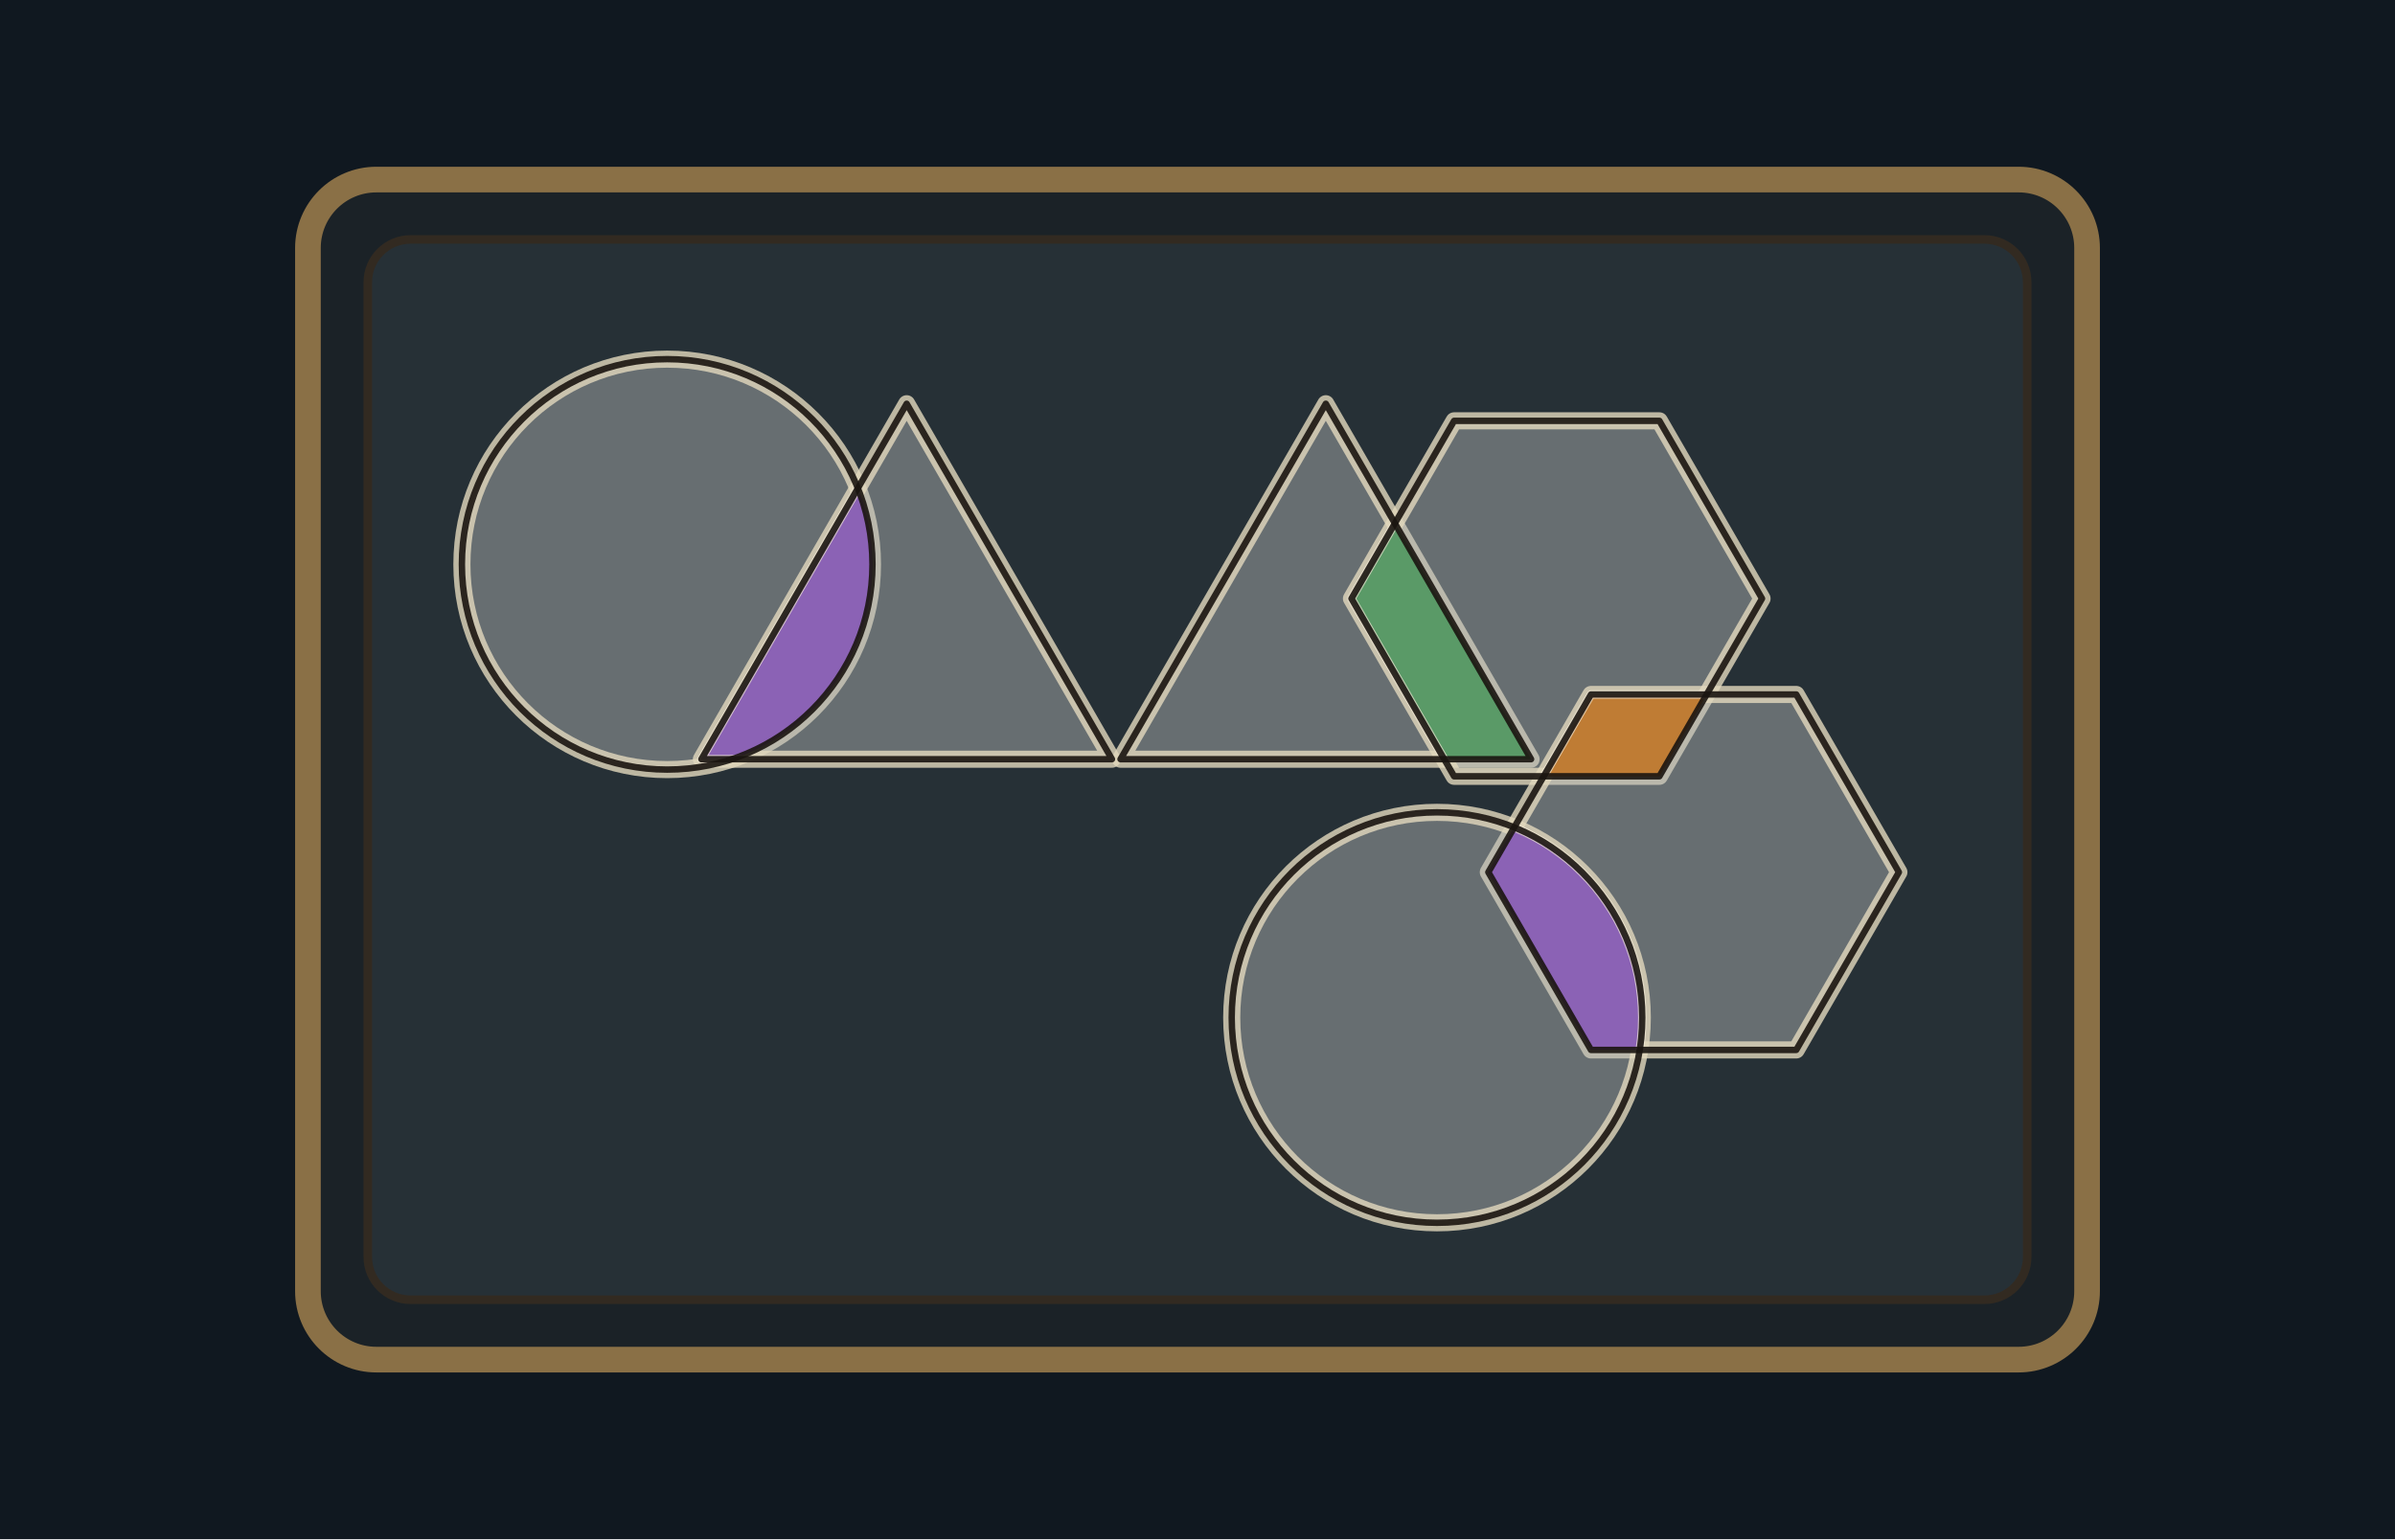
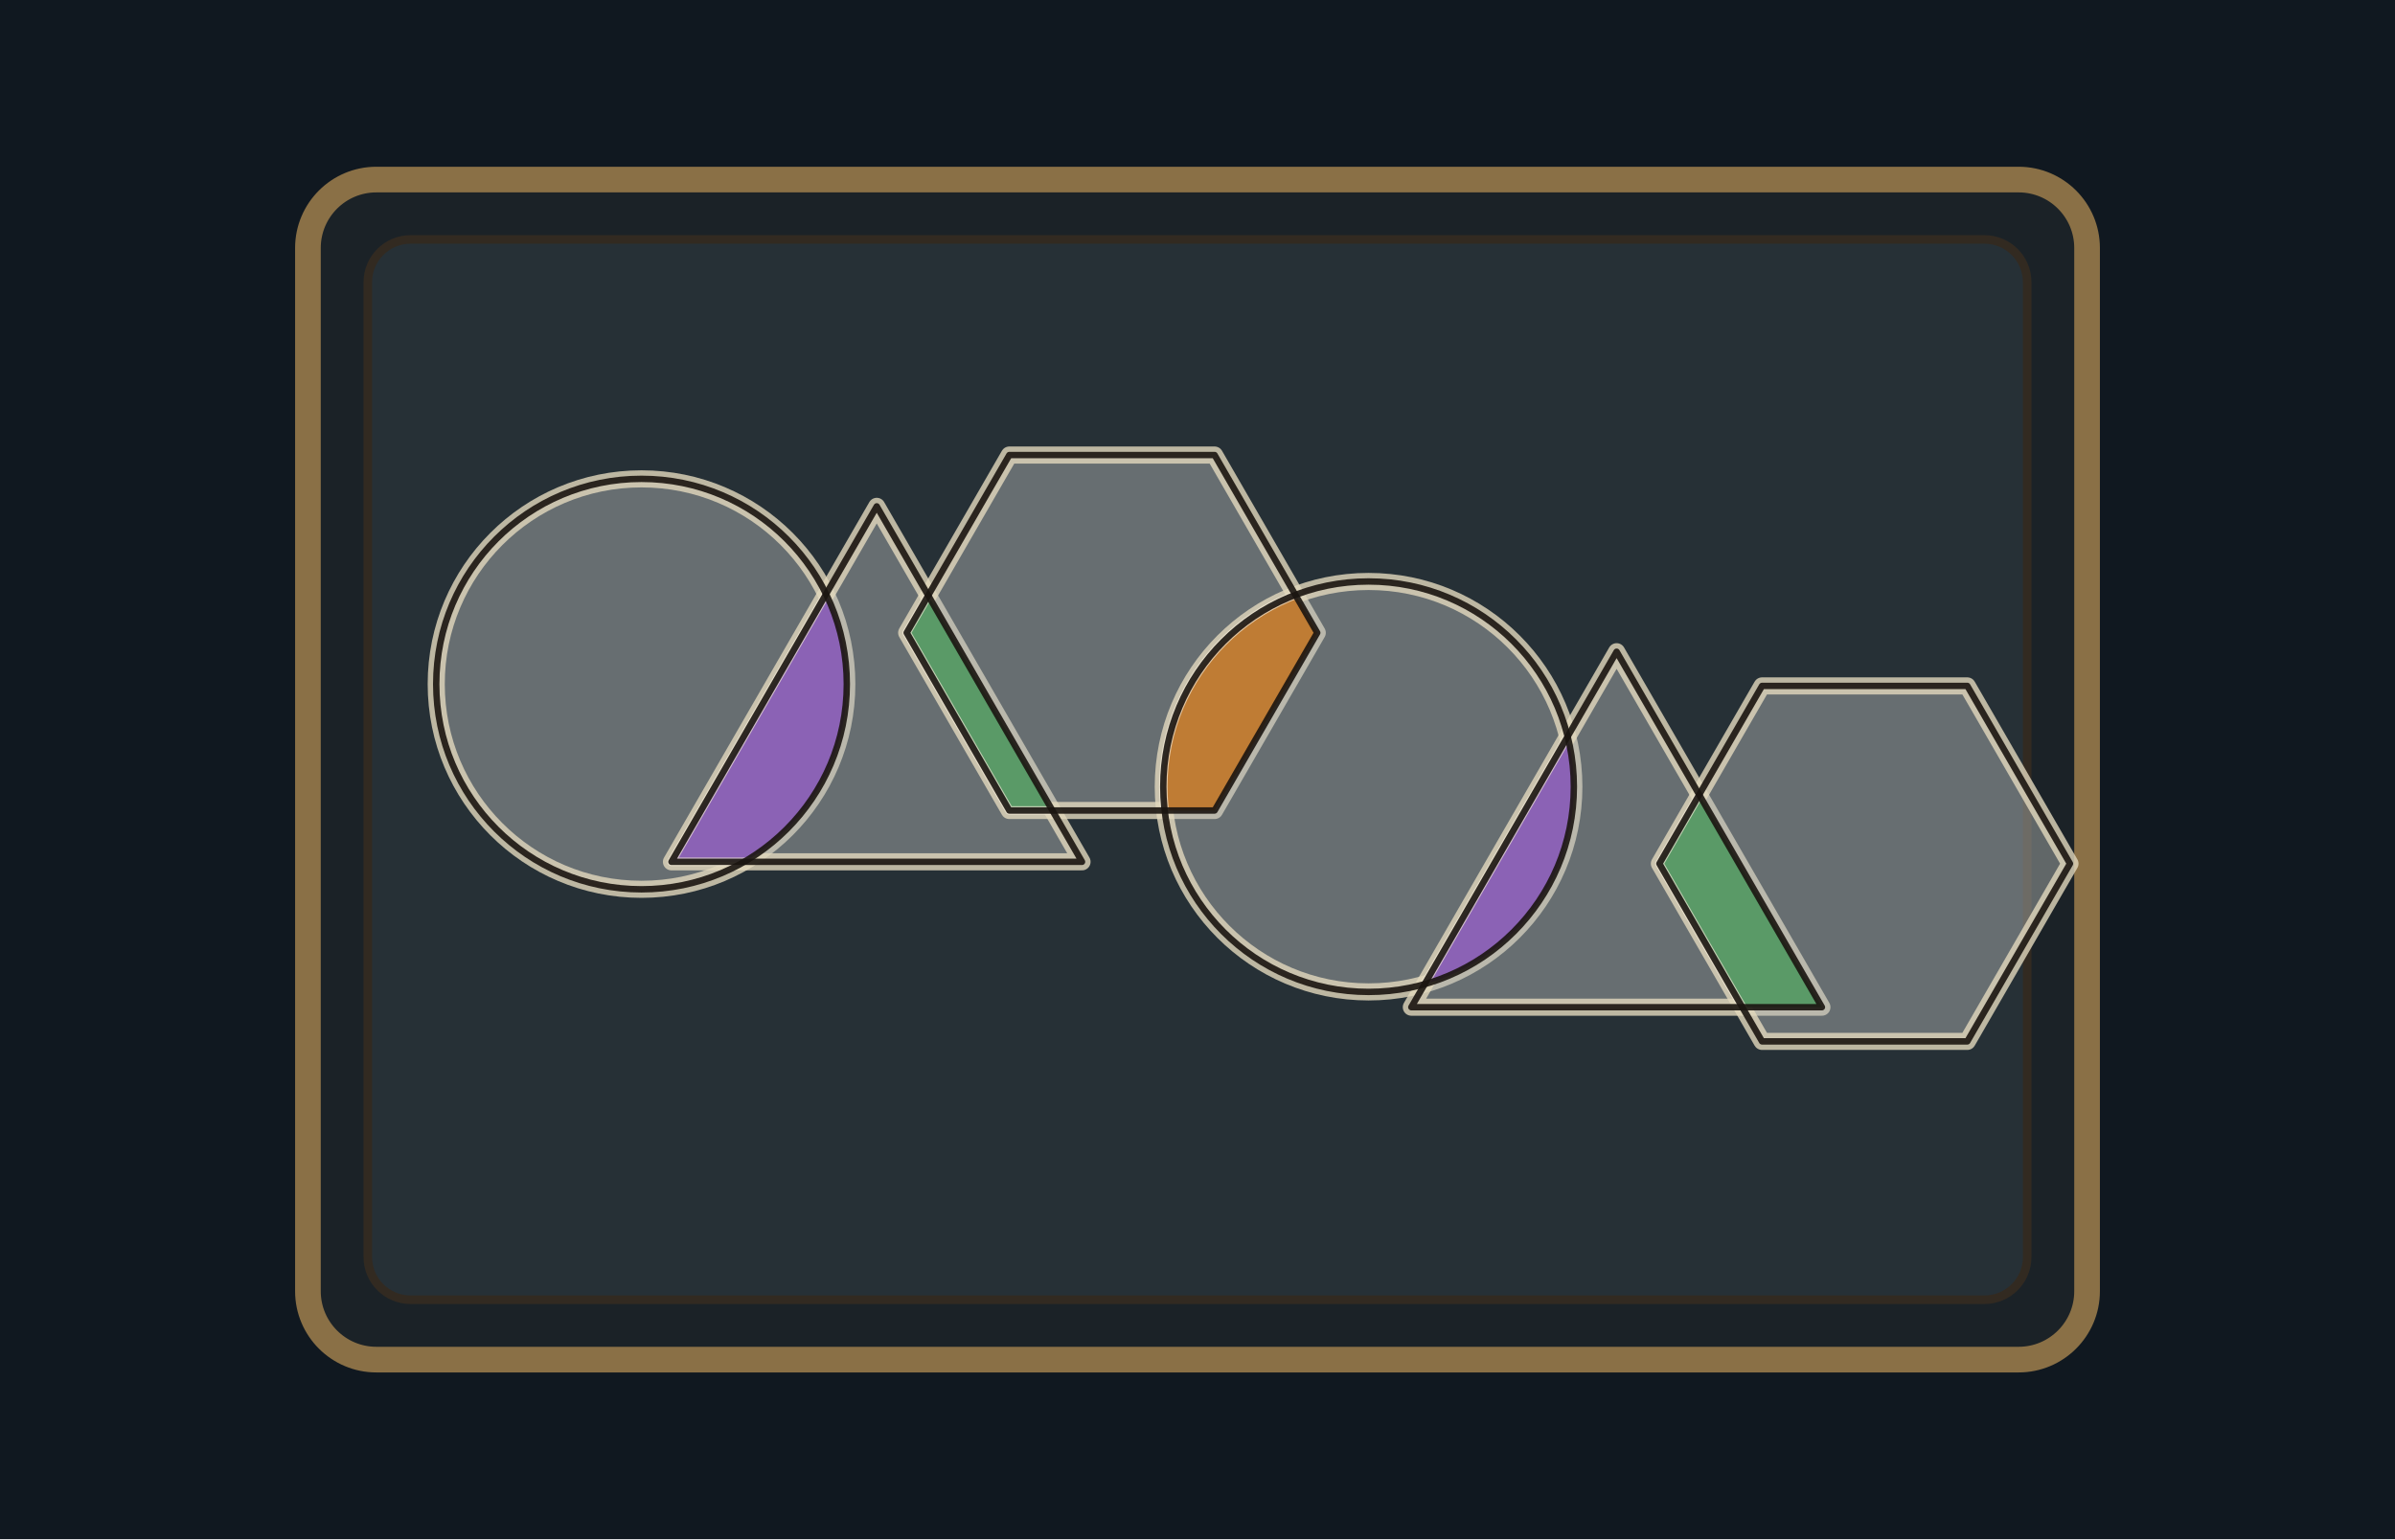
<svg xmlns="http://www.w3.org/2000/svg" width="560" height="360" viewBox="0 0 560 360">
  <defs>
    <circle id="std-circle" cx="0" cy="0" r="48" />
    <polygon id="std-triangle" points="0,-41.569 -48,41.569 48,41.569" />
    <polygon id="std-hexagon" points="-48,0 -24,-41.569 24,-41.569 48,0 24,41.569 -24,41.569" />
    <clipPath id="clip-left-circle" clipPathUnits="userSpaceOnUse">
-       <circle cx="156" cy="132" r="48" />
+       <circle cx="150" cy="160" r="48" />
    </clipPath>
-     <clipPath id="clip-left-triangle" clipPathUnits="userSpaceOnUse">
-       <polygon points="212,94.431 164,177.569 260,177.569" />
+     <clipPath id="clip-first-triangle" clipPathUnits="userSpaceOnUse">
+       <polygon points="205,118.431 157,201.569 253,201.569" />
+     </clipPath>
+     <clipPath id="clip-middle-hexagon" clipPathUnits="userSpaceOnUse">
+       <polygon points="212,148 236,106.431 284,106.431 308,148 284,189.569 236,189.569" />
+     </clipPath>
+     <clipPath id="clip-middle-circle" clipPathUnits="userSpaceOnUse">
+       <circle cx="320" cy="184" r="48" />
    </clipPath>
    <clipPath id="clip-right-triangle" clipPathUnits="userSpaceOnUse">
-       <polygon points="310,94.431 262,177.569 358,177.569" />
-     </clipPath>
-     <clipPath id="clip-right-hexagon" clipPathUnits="userSpaceOnUse">
-       <polygon points="316,140 340,98.431 388,98.431 412,140 388,181.569 340,181.569" />
-     </clipPath>
-     <clipPath id="clip-lower-hexagon" clipPathUnits="userSpaceOnUse">
-       <polygon points="348,204 372,162.431 420,162.431 444,204 420,245.569 372,245.569" />
+       <polygon points="378,152.431 330,235.569 426,235.569" />
    </clipPath>
  </defs>
  <rect width="560" height="360" fill="#101820" />
  <rect x="72" y="42" width="416" height="276" rx="16" fill="#1b2227" stroke="#8a7046" stroke-width="6" />
  <rect x="86" y="56" width="388" height="248" rx="10" fill="#263036" stroke="#322a21" stroke-width="2" />
  <g id="standard-piece-instances" fill="#b7bab8" fill-opacity="0.45" stroke="#e2d8bd" stroke-opacity="0.8" stroke-width="4" stroke-linejoin="round">
-     <use href="#std-circle" transform="translate(156 132)" />
-     <use href="#std-triangle" transform="translate(212 136) rotate(0)" />
-     <use href="#std-triangle" transform="translate(310 136) rotate(0)" />
-     <use href="#std-hexagon" transform="translate(364 140) rotate(0)" />
-     <use href="#std-hexagon" transform="translate(396 204) rotate(0)" />
-     <use href="#std-circle" transform="translate(336 238)" />
+     <use href="#std-circle" transform="translate(150 160)" />
+     <use href="#std-triangle" transform="translate(205 160)" />
+     <use href="#std-hexagon" transform="translate(260 148)" />
+     <use href="#std-circle" transform="translate(320 184)" />
+     <use href="#std-triangle" transform="translate(378 194)" />
+     <use href="#std-hexagon" transform="translate(436 202)" />
  </g>
  <g id="boolean-overlap-colors" fill-opacity="1" stroke="#f2ead7" stroke-opacity="0.68" stroke-width="2" stroke-linejoin="round">
-     <polygon points="212,94.431 164,177.569 260,177.569" fill="#8b62b5" clip-path="url(#clip-left-circle)" />
-     <polygon points="316,140 340,98.431 388,98.431 412,140 388,181.569 340,181.569" fill="#5a9a67" clip-path="url(#clip-right-triangle)" />
-     <polygon points="348,204 372,162.431 420,162.431 444,204 420,245.569 372,245.569" fill="#bf7c34" clip-path="url(#clip-right-hexagon)" />
-     <circle cx="336" cy="238" r="48" fill="#8b62b5" clip-path="url(#clip-lower-hexagon)" />
+     <polygon points="205,118.431 157,201.569 253,201.569" fill="#8b62b5" clip-path="url(#clip-left-circle)" />
+     <polygon points="212,148 236,106.431 284,106.431 308,148 284,189.569 236,189.569" fill="#5a9a67" clip-path="url(#clip-first-triangle)" />
+     <circle cx="320" cy="184" r="48" fill="#bf7c34" clip-path="url(#clip-middle-hexagon)" />
+     <polygon points="378,152.431 330,235.569 426,235.569" fill="#8b62b5" clip-path="url(#clip-middle-circle)" />
+     <polygon points="388,202 412,160.431 460,160.431 484,202 460,243.569 412,243.569" fill="#5a9a67" clip-path="url(#clip-right-triangle)" />
  </g>
  <g id="piece-outline-restatement" fill="none" stroke="#1a1510" stroke-opacity="0.9" stroke-width="1.5" stroke-linejoin="round">
-     <use href="#std-circle" transform="translate(156 132)" />
-     <use href="#std-triangle" transform="translate(212 136) rotate(0)" />
-     <use href="#std-triangle" transform="translate(310 136) rotate(0)" />
-     <use href="#std-hexagon" transform="translate(364 140) rotate(0)" />
-     <use href="#std-hexagon" transform="translate(396 204) rotate(0)" />
-     <use href="#std-circle" transform="translate(336 238)" />
+     <use href="#std-circle" transform="translate(150 160)" />
+     <use href="#std-triangle" transform="translate(205 160)" />
+     <use href="#std-hexagon" transform="translate(260 148)" />
+     <use href="#std-circle" transform="translate(320 184)" />
+     <use href="#std-triangle" transform="translate(378 194)" />
+     <use href="#std-hexagon" transform="translate(436 202)" />
  </g>
</svg>
